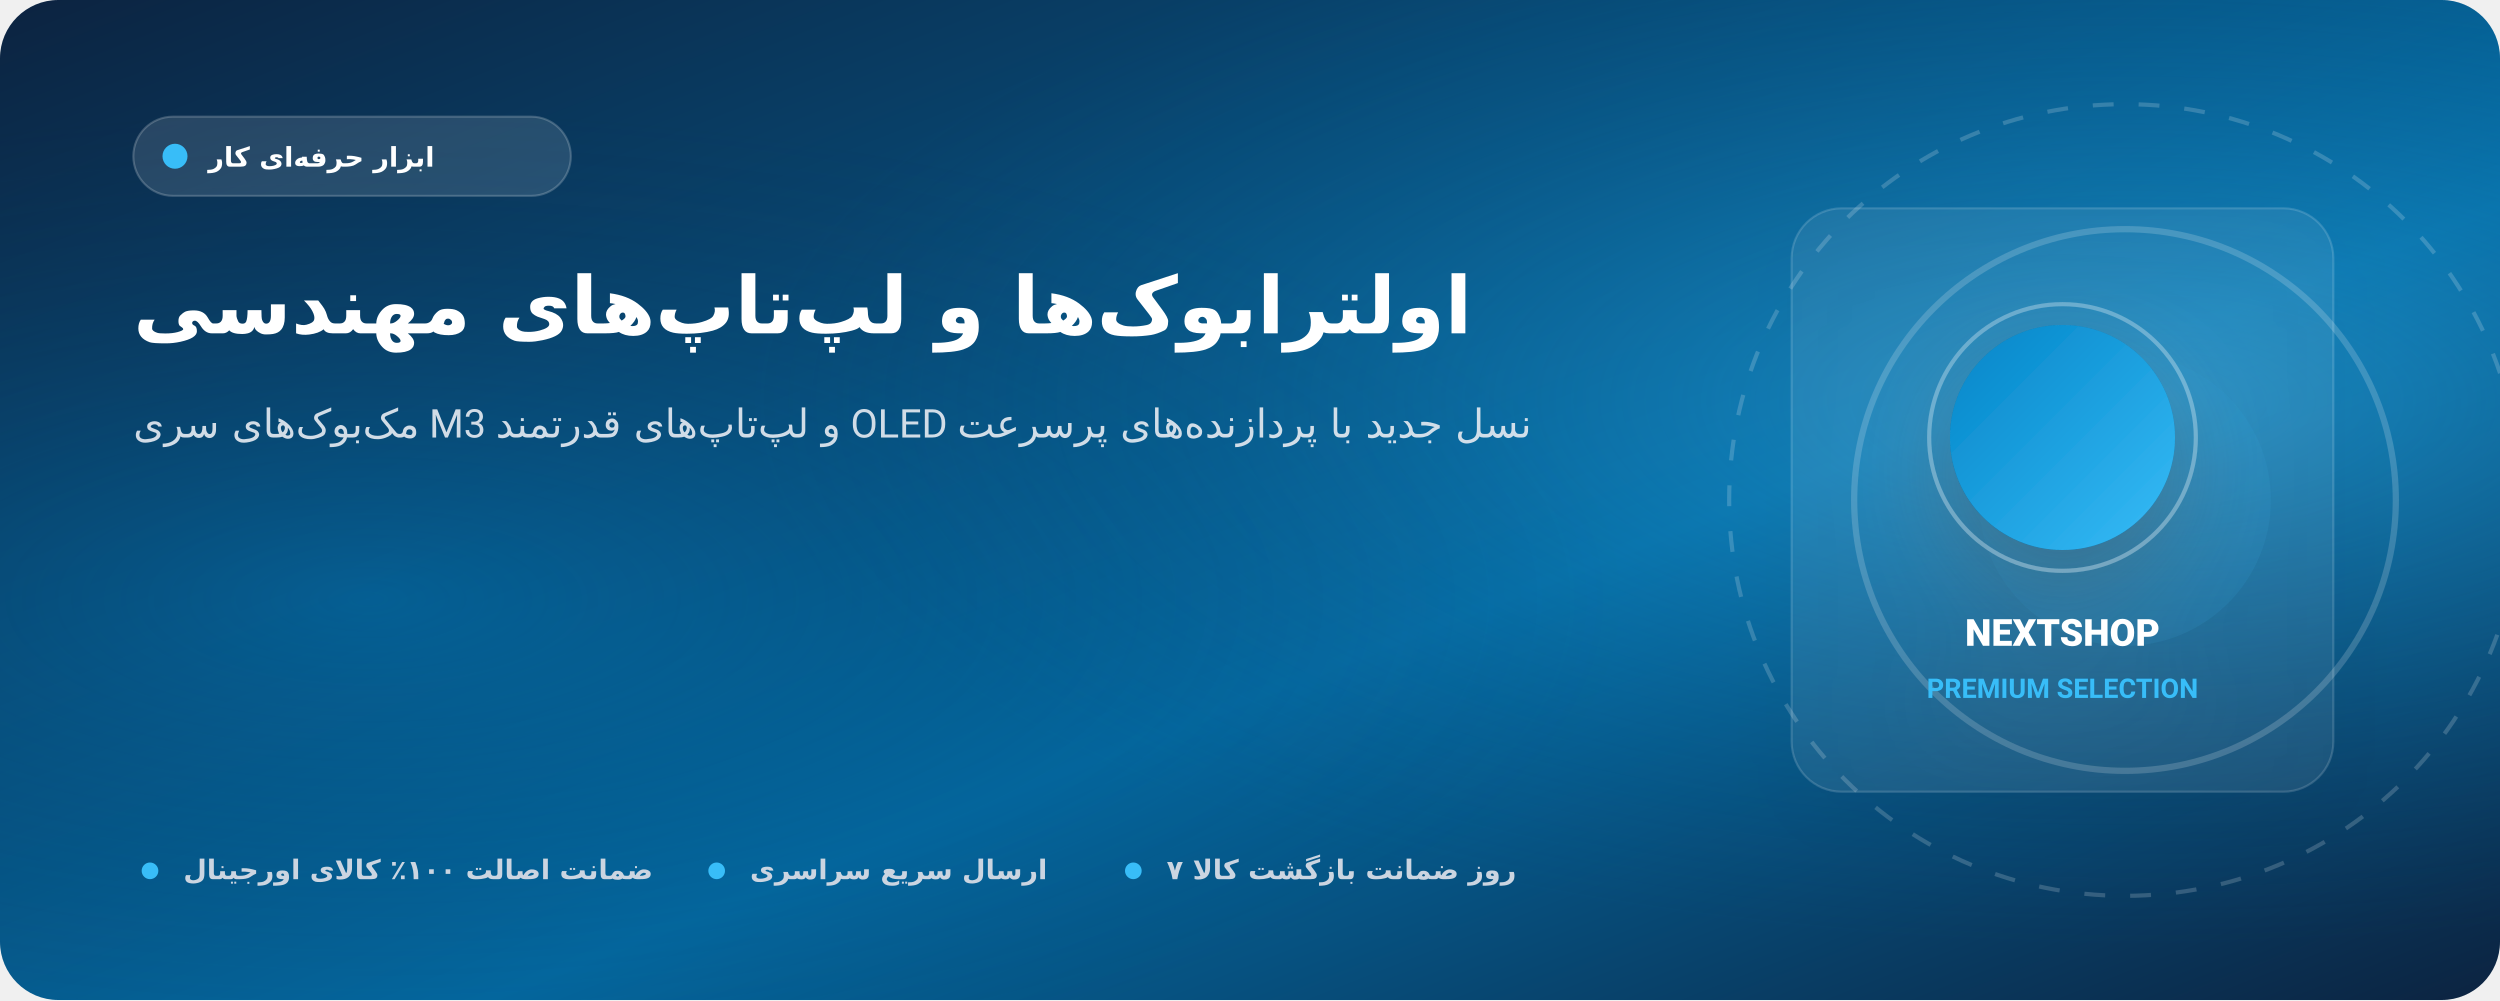
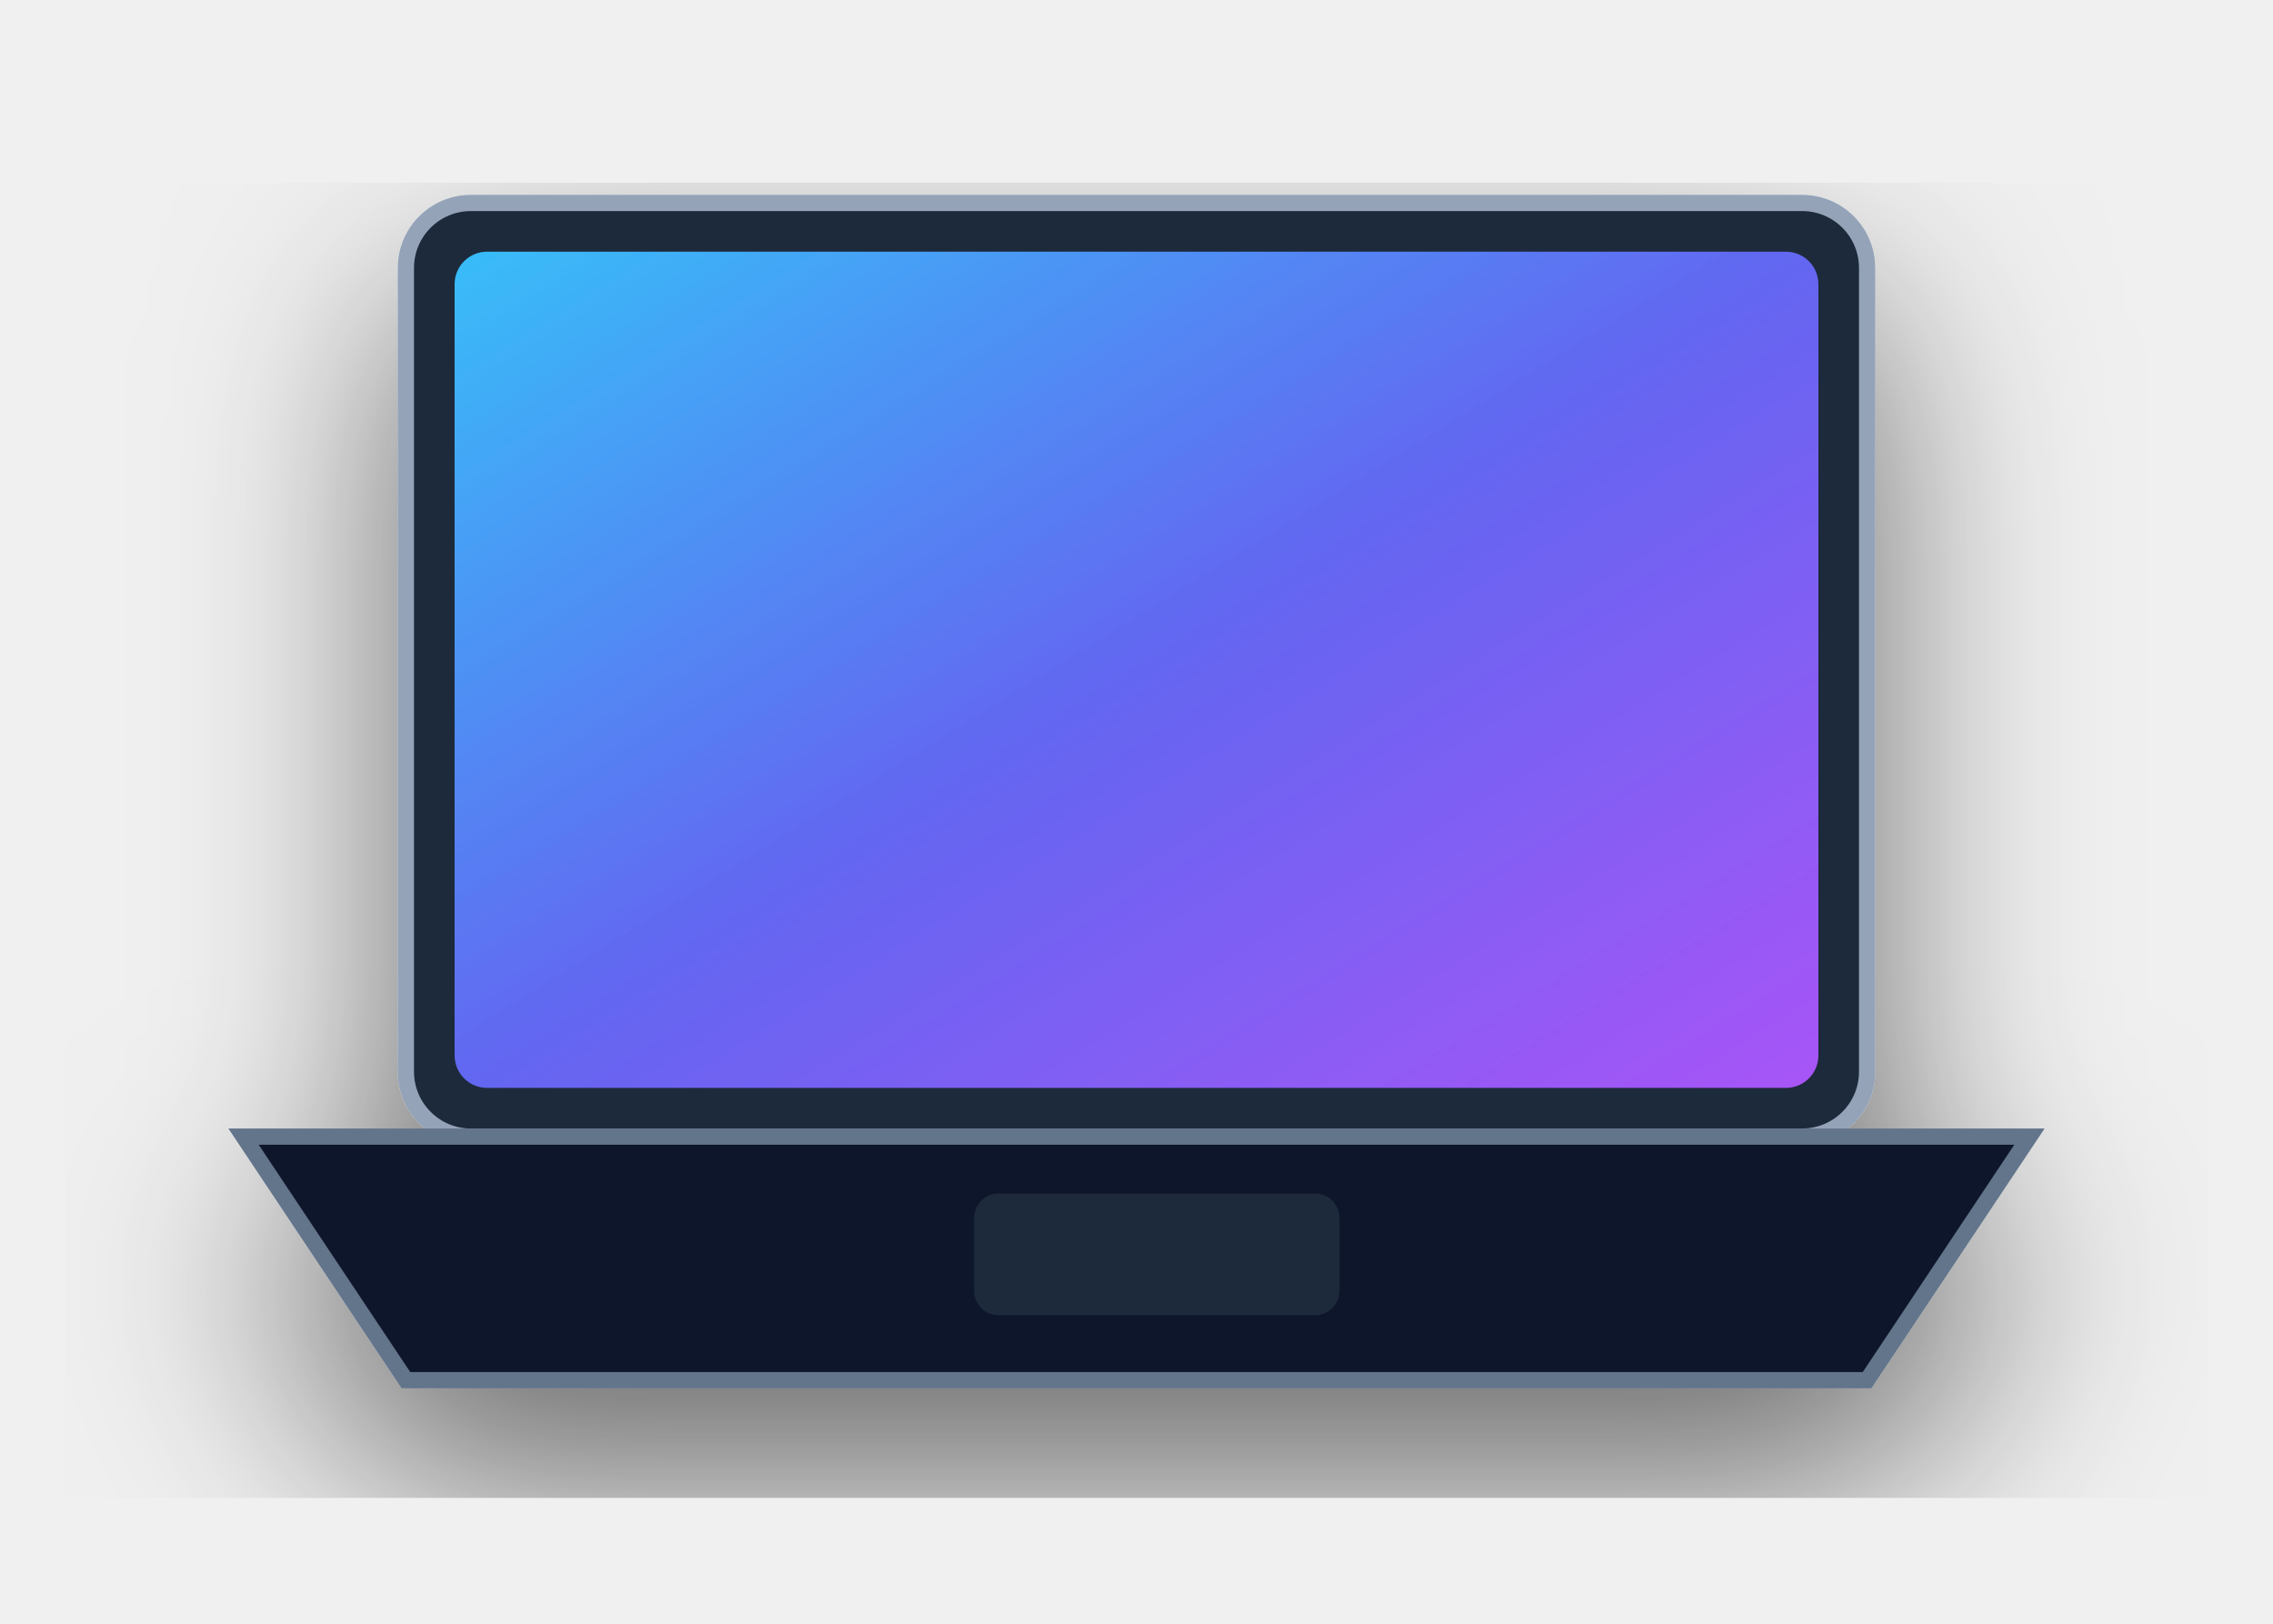
- <svg xmlns="http://www.w3.org/2000/svg" viewBox="0 0 1200 480" width="1200" height="480">
+ <svg xmlns="http://www.w3.org/2000/svg" viewBox="0 0 280 200" width="280" height="200" fill="none">
  <defs>
-     <linearGradient id="bg_blue" x1="0" y1="0" x2="1" y2="1">
-       <stop offset="0%" stop-color="#0c2340" />
-       <stop offset="60%" stop-color="#0369a1" />
-       <stop offset="100%" stop-color="#0c2340" />
+     <linearGradient id="dl_scr" x1="0" y1="0" x2="1" y2="1">
+       <stop offset="0%" stop-color="#38bdf8" />
+       <stop offset="50%" stop-color="#6366f1" />
+       <stop offset="100%" stop-color="#a855f7" />
    </linearGradient>
-     <linearGradient id="accent_blue" x1="0" y1="0" x2="1" y2="1">
-       <stop offset="0%" stop-color="#0284c7" />
-       <stop offset="100%" stop-color="#38bdf8" />
-     </linearGradient>
-     <radialGradient id="glow_blue" cx="85%" cy="40%" r="55%">
-       <stop offset="0%" stop-color="#38bdf8" stop-opacity="0.45" />
-       <stop offset="100%" stop-color="#0369a1" stop-opacity="0" />
-     </radialGradient>
-     <radialGradient id="glowLeft_blue" cx="15%" cy="60%" r="50%">
-       <stop offset="0%" stop-color="#0284c7" stop-opacity="0.3" />
-       <stop offset="100%" stop-color="#0c2340" stop-opacity="0" />
-     </radialGradient>
-     <filter id="cardSh_blue" x="-10%" y="-10%" width="120%" height="120%">
-       <feDropShadow dx="0" dy="16" stdDeviation="24" flood-color="#000" flood-opacity="0.45" />
+     <filter id="dl_sh">
+       <feDropShadow dx="0" dy="12" stdDeviation="14" flood-color="#000" flood-opacity="0.55" />
    </filter>
  </defs>
-   <rect width="1200" height="480" rx="28" fill="url(#bg_blue)" />
-   <rect width="1200" height="480" rx="28" fill="url(#glow_blue)" />
-   <rect width="1200" height="480" rx="28" fill="url(#glowLeft_blue)" />
-   <g opacity="0.18">
-     <circle cx="1020" cy="240" r="190" fill="none" stroke="#fff" stroke-width="2" stroke-dasharray="10 12" />
-     <circle cx="1020" cy="240" r="130" fill="none" stroke="#fff" stroke-width="3" />
-     <circle cx="1020" cy="240" r="70" fill="url(#accent_blue)" opacity="0.6" />
-   </g>
-   <g transform="translate(64, 56)">
-     <rect width="210" height="38" rx="19" fill="rgba(255,255,255,0.12)" stroke="rgba(255,255,255,0.2)" />
-     <circle cx="20" cy="19" r="6" fill="#38bdf8" />
-     <text x="36" y="24" font-size="13" fill="#ffffff" font-family="-apple-system, BlinkMacSystemFont, 'Segoe UI', Roboto, sans-serif" font-weight="700">ابزار حرفه‌ای کار</text>
-   </g>
-   <text x="64" y="160" font-size="38" fill="#ffffff" font-family="-apple-system, BlinkMacSystemFont, 'Segoe UI', Roboto, sans-serif" font-weight="900">اولترابوک‌ها و لپ‌تاپ‌های مهندسی</text>
-   <text x="64" y="210" font-size="19" fill="#e2e8f0" font-family="-apple-system, BlinkMacSystemFont, 'Segoe UI', Roboto, sans-serif" font-weight="400" opacity="0.92">مک‌بوک‌های سری M3 و لپ‌تاپ‌های قدرتمند OLED نسل جدید با پردازنده‌های پرسرعت</text>
-   <g transform="translate(860, 100)" filter="url(#cardSh_blue)">
-     <rect width="260" height="280" rx="24" fill="rgba(255,255,255,0.07)" stroke="rgba(255,255,255,0.15)" />
-     <circle cx="130" cy="110" r="54" fill="url(#accent_blue)" />
-     <circle cx="130" cy="110" r="64" fill="none" stroke="#ffffff" stroke-width="2" opacity="0.3" />
-     <text x="130" y="210" font-size="18" text-anchor="middle" fill="#ffffff" font-family="-apple-system, BlinkMacSystemFont, 'Segoe UI', Roboto, sans-serif" font-weight="800">NEXTSHOP</text>
-     <text x="130" y="235" font-size="13" text-anchor="middle" fill="#38bdf8" font-family="-apple-system, BlinkMacSystemFont, 'Segoe UI', Roboto, sans-serif" font-weight="700">PREMIUM SELECTION</text>
-   </g>
-   <g transform="translate(64, 410)">
-     <circle cx="8" cy="8" r="4" fill="#38bdf8" />
-     <text x="24" y="12" font-size="13" fill="#cbd5e1" font-family="-apple-system, BlinkMacSystemFont, 'Segoe UI', Roboto, sans-serif" font-weight="600">ضمانت اصالت ۱۰۰٪ کالای اورجینال</text>
-     <circle cx="280" cy="8" r="4" fill="#38bdf8" />
-     <text x="296" y="12" font-size="13" fill="#cbd5e1" font-family="-apple-system, BlinkMacSystemFont, 'Segoe UI', Roboto, sans-serif" font-weight="600">ارسال سریع سراسری</text>
-     <circle cx="480" cy="8" r="4" fill="#38bdf8" />
-     <text x="496" y="12" font-size="13" fill="#cbd5e1" font-family="-apple-system, BlinkMacSystemFont, 'Segoe UI', Roboto, sans-serif" font-weight="600">۷ روز ضمانت بازگشت کالا</text>
+   <g transform="translate(25, 25)" filter="url(#dl_sh)">
+     <rect x="25" y="0" width="180" height="115" rx="8" fill="#1e293b" stroke="#94a3b8" stroke-width="2" />
+     <rect x="31" y="6" width="168" height="103" rx="4" fill="url(#dl_scr)" />
+     <path d="M 5 115 L 225 115 L 205 145 L 25 145 Z" fill="#0f172a" stroke="#64748b" stroke-width="2" />
+     <rect x="95" y="122" width="45" height="15" rx="3" fill="#1e293b" />
  </g>
</svg>
